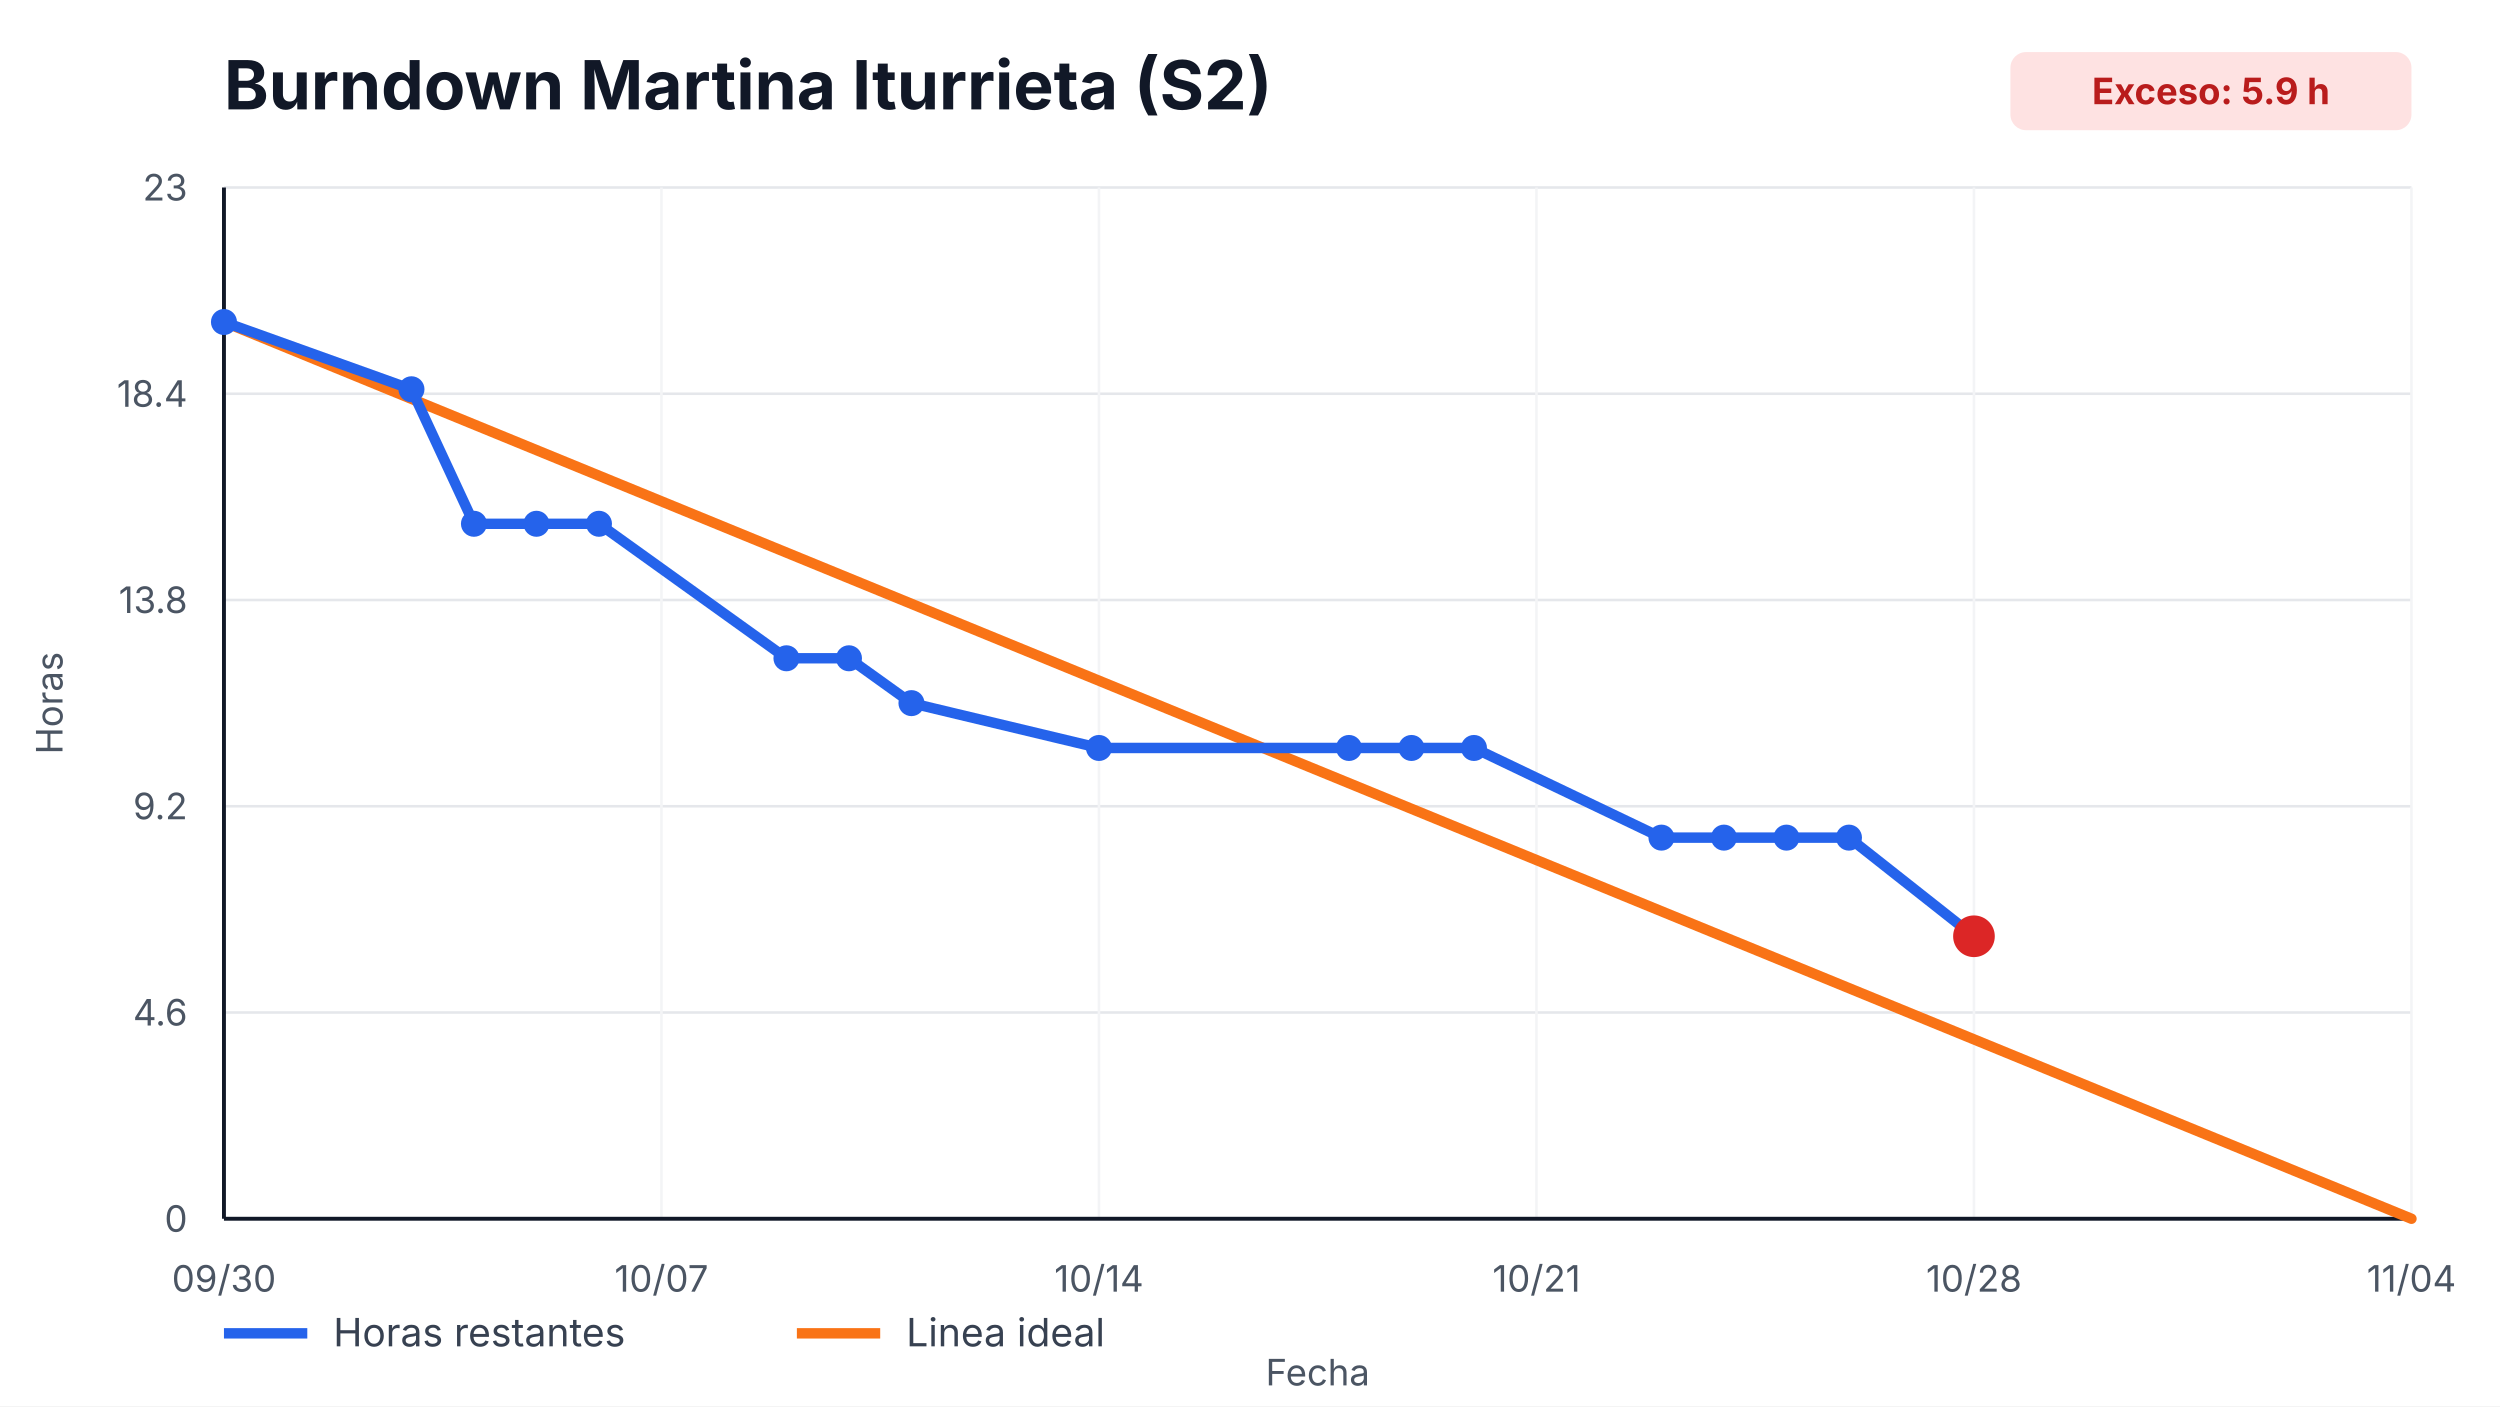
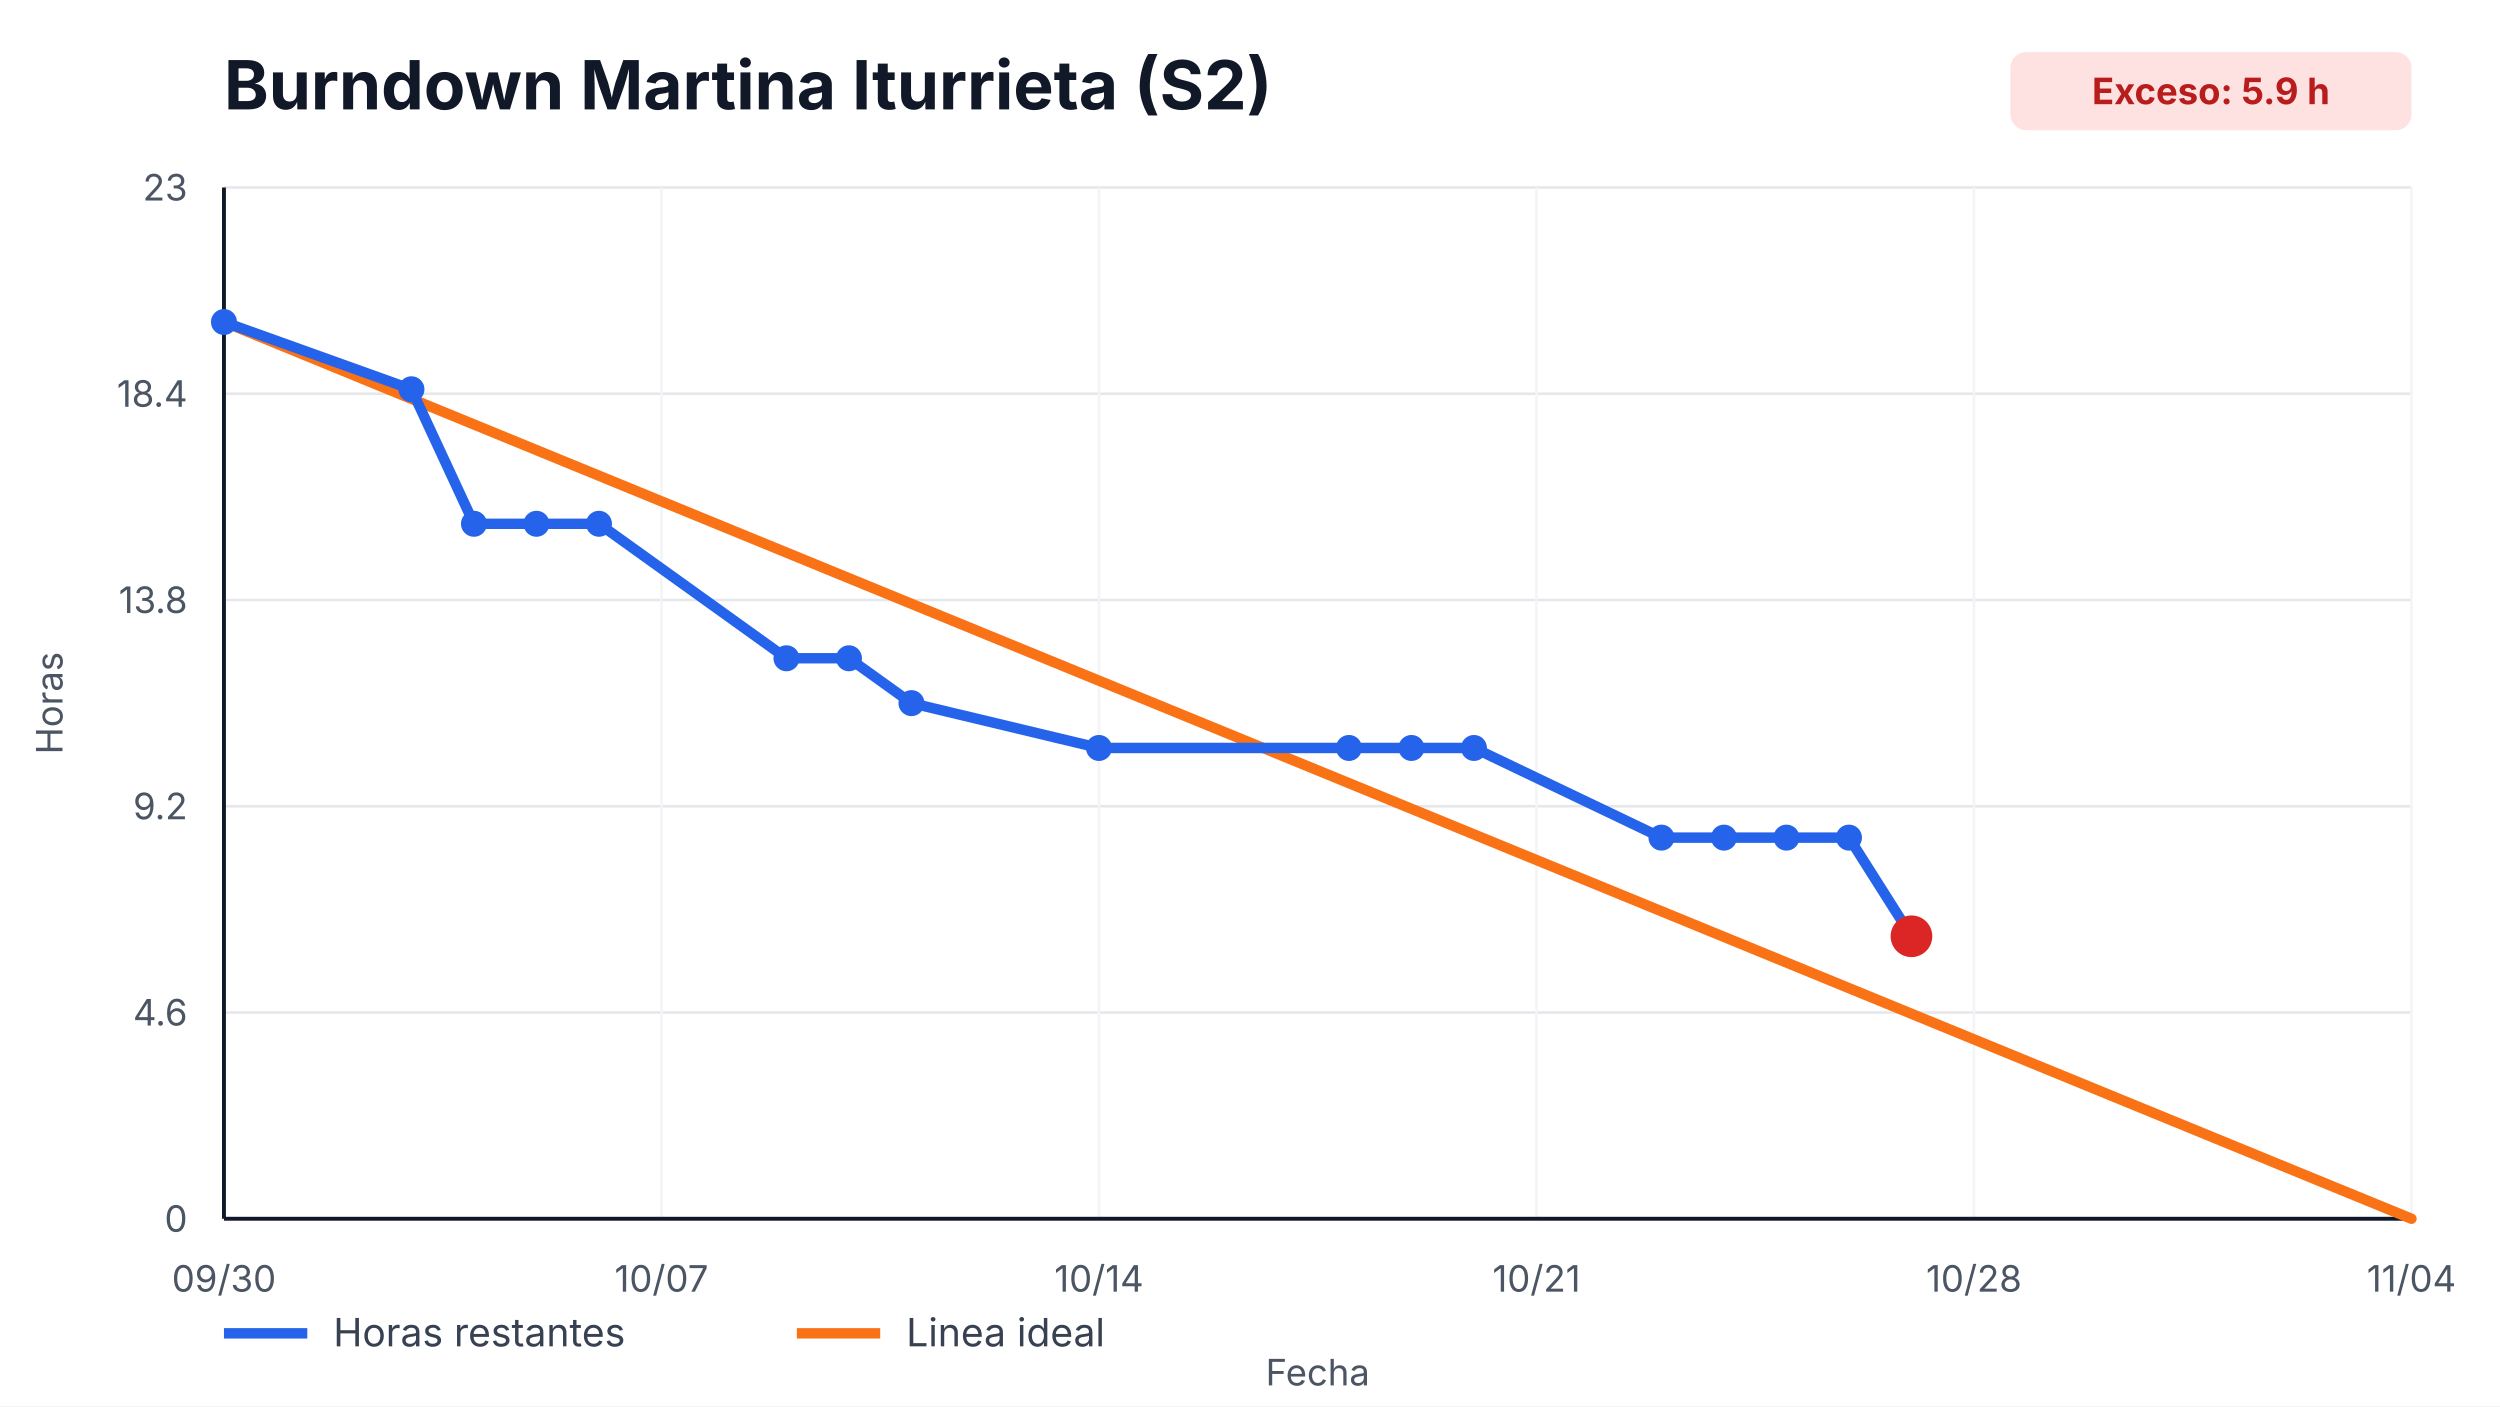
<svg xmlns="http://www.w3.org/2000/svg" width="960" height="540" viewBox="0 0 960 540" role="img" aria-label="Burndown Martina Iturrieta (S2)">
  <style>
    text { font-family: -apple-system, BlinkMacSystemFont, "Segoe UI", sans-serif; fill: #111827; }
    .title { font-size: 26px; font-weight: 700; }
    .axis { font-size: 14px; fill: #4b5563; }
    .legend { font-size: 15px; fill: #374151; }
    .overrun { font-size: 14px; font-weight: 700; fill: #b91c1c; }
  </style>
  <rect width="100%" height="100%" fill="#ffffff" />
  <text x="86" y="42" class="title">Burndown Martina Iturrieta (S2)</text>
  <rect x="772" y="20" width="154" height="30" rx="6" fill="#fee2e2" />
  <text x="849" y="40" text-anchor="middle" class="overrun">Exceso: 5.9 h</text>
  <g>
    <line x1="86" y1="468.00" x2="926" y2="468.00" stroke="#e5e7eb" />
    <line x1="86" y1="388.80" x2="926" y2="388.80" stroke="#e5e7eb" />
    <line x1="86" y1="309.60" x2="926" y2="309.60" stroke="#e5e7eb" />
    <line x1="86" y1="230.40" x2="926" y2="230.40" stroke="#e5e7eb" />
    <line x1="86" y1="151.20" x2="926" y2="151.20" stroke="#e5e7eb" />
    <line x1="86" y1="72.00" x2="926" y2="72.00" stroke="#e5e7eb" />
  </g>
  <g>
    <line x1="86.00" y1="72" x2="86.00" y2="468" stroke="#f3f4f6" />
    <text x="86.00" y="496" text-anchor="middle" class="axis">09/30</text>
    <line x1="254.00" y1="72" x2="254.00" y2="468" stroke="#f3f4f6" />
    <text x="254.00" y="496" text-anchor="middle" class="axis">10/07</text>
    <line x1="422.00" y1="72" x2="422.00" y2="468" stroke="#f3f4f6" />
    <text x="422.00" y="496" text-anchor="middle" class="axis">10/14</text>
    <line x1="590.00" y1="72" x2="590.00" y2="468" stroke="#f3f4f6" />
    <text x="590.00" y="496" text-anchor="middle" class="axis">10/21</text>
    <line x1="758.00" y1="72" x2="758.00" y2="468" stroke="#f3f4f6" />
    <text x="758.00" y="496" text-anchor="middle" class="axis">10/28</text>
    <line x1="926.00" y1="72" x2="926.00" y2="468" stroke="#f3f4f6" />
    <text x="926.00" y="496" text-anchor="middle" class="axis">11/04</text>
  </g>
  <line x1="86" y1="468" x2="926" y2="468" stroke="#111827" stroke-width="1.5" />
  <line x1="86" y1="72" x2="86" y2="468" stroke="#111827" stroke-width="1.5" />
  <g>
    <text x="72" y="473.00" text-anchor="end" class="axis">0</text>
    <text x="72" y="393.80" text-anchor="end" class="axis">4.6</text>
    <text x="72" y="314.60" text-anchor="end" class="axis">9.2</text>
    <text x="72" y="235.40" text-anchor="end" class="axis">13.8</text>
    <text x="72" y="156.20" text-anchor="end" class="axis">18.4</text>
    <text x="72" y="77.00" text-anchor="end" class="axis">23</text>
  </g>
  <polyline points="86.00,123.65 926.00,468.00" fill="none" stroke="#f97316" stroke-width="4" stroke-linecap="round" />
-   <polyline points="86.00,123.65 158.00,149.48 182.00,201.13 206.00,201.13 230.00,201.13 302.00,252.78 326.00,252.78 350.00,270.00 422.00,287.22 518.00,287.22 542.00,287.22 566.00,287.22 638.00,321.65 662.00,321.65 686.00,321.65 710.00,321.65 758.00,359.53" fill="none" stroke="#2563eb" stroke-width="4" stroke-linecap="round" stroke-linejoin="round" />
+   <polyline points="86.00,123.65 158.00,149.48 182.00,201.13 206.00,201.13 230.00,201.13 302.00,252.78 326.00,252.78 350.00,270.00 422.00,287.22 518.00,287.22 542.00,287.22 566.00,287.22 638.00,321.65 662.00,321.65 686.00,321.65 710.00,321.65 734.00,359.53" fill="none" stroke="#2563eb" stroke-width="4" stroke-linecap="round" stroke-linejoin="round" />
  <g>
    <circle cx="86.00" cy="123.65" r="5" fill="#2563eb" />
    <circle cx="158.00" cy="149.48" r="5" fill="#2563eb" />
    <circle cx="182.00" cy="201.13" r="5" fill="#2563eb" />
    <circle cx="206.00" cy="201.13" r="5" fill="#2563eb" />
    <circle cx="230.00" cy="201.13" r="5" fill="#2563eb" />
    <circle cx="302.00" cy="252.78" r="5" fill="#2563eb" />
    <circle cx="326.00" cy="252.78" r="5" fill="#2563eb" />
    <circle cx="350.00" cy="270.00" r="5" fill="#2563eb" />
    <circle cx="422.00" cy="287.22" r="5" fill="#2563eb" />
    <circle cx="518.00" cy="287.22" r="5" fill="#2563eb" />
    <circle cx="542.00" cy="287.22" r="5" fill="#2563eb" />
    <circle cx="566.00" cy="287.22" r="5" fill="#2563eb" />
    <circle cx="638.00" cy="321.65" r="5" fill="#2563eb" />
    <circle cx="662.00" cy="321.65" r="5" fill="#2563eb" />
    <circle cx="686.00" cy="321.65" r="5" fill="#2563eb" />
    <circle cx="710.00" cy="321.65" r="5" fill="#2563eb" />
-     <circle cx="758.00" cy="359.53" r="5" fill="#2563eb" />
+     <circle cx="734.00" cy="359.53" r="5" fill="#2563eb" />
  </g>
-   <circle cx="758.00" cy="359.53" r="8" fill="#dc2626" />
+   <circle cx="734.00" cy="359.53" r="8" fill="#dc2626" />
  <line x1="86" y1="512" x2="118" y2="512" stroke="#2563eb" stroke-width="4" />
  <text x="128" y="517" class="legend">Horas restantes</text>
  <line x1="306" y1="512" x2="338" y2="512" stroke="#f97316" stroke-width="4" />
  <text x="348" y="517" class="legend">Linea ideal</text>
  <text x="506.0" y="532" text-anchor="middle" class="axis">Fecha</text>
  <text x="24" y="270.0" transform="rotate(-90 24,270.0)" text-anchor="middle" class="axis">Horas</text>
</svg>
